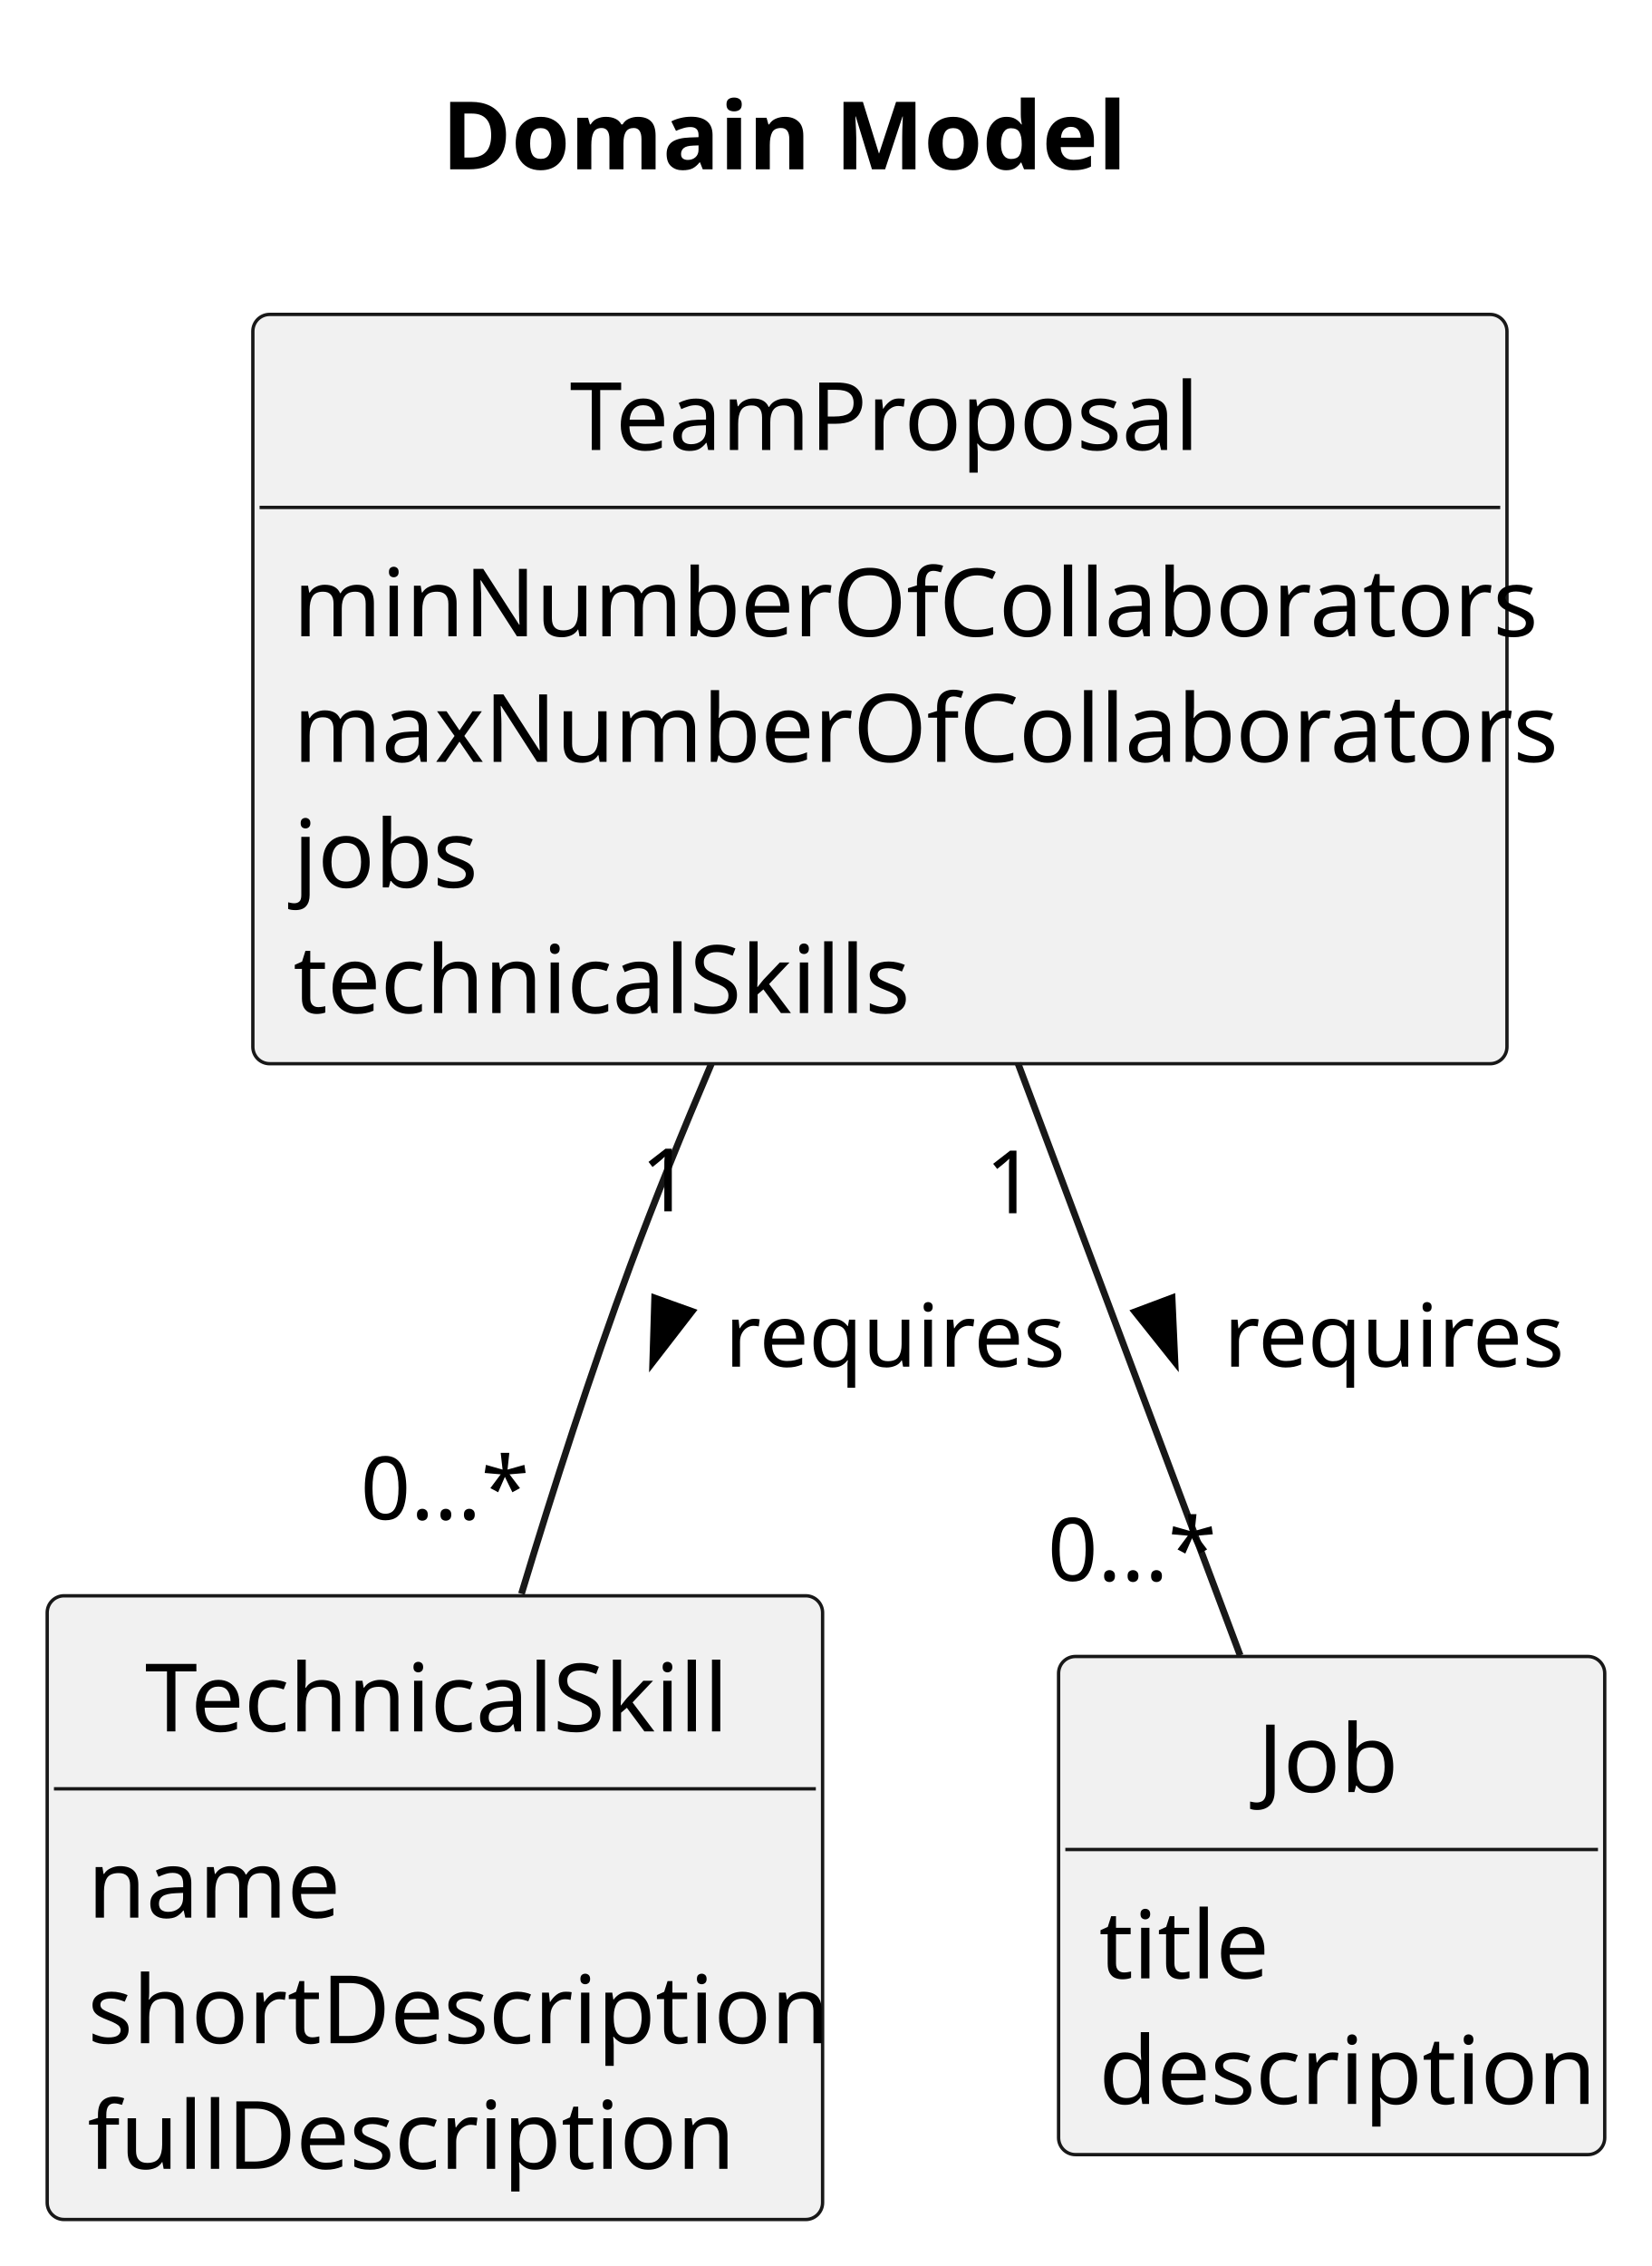
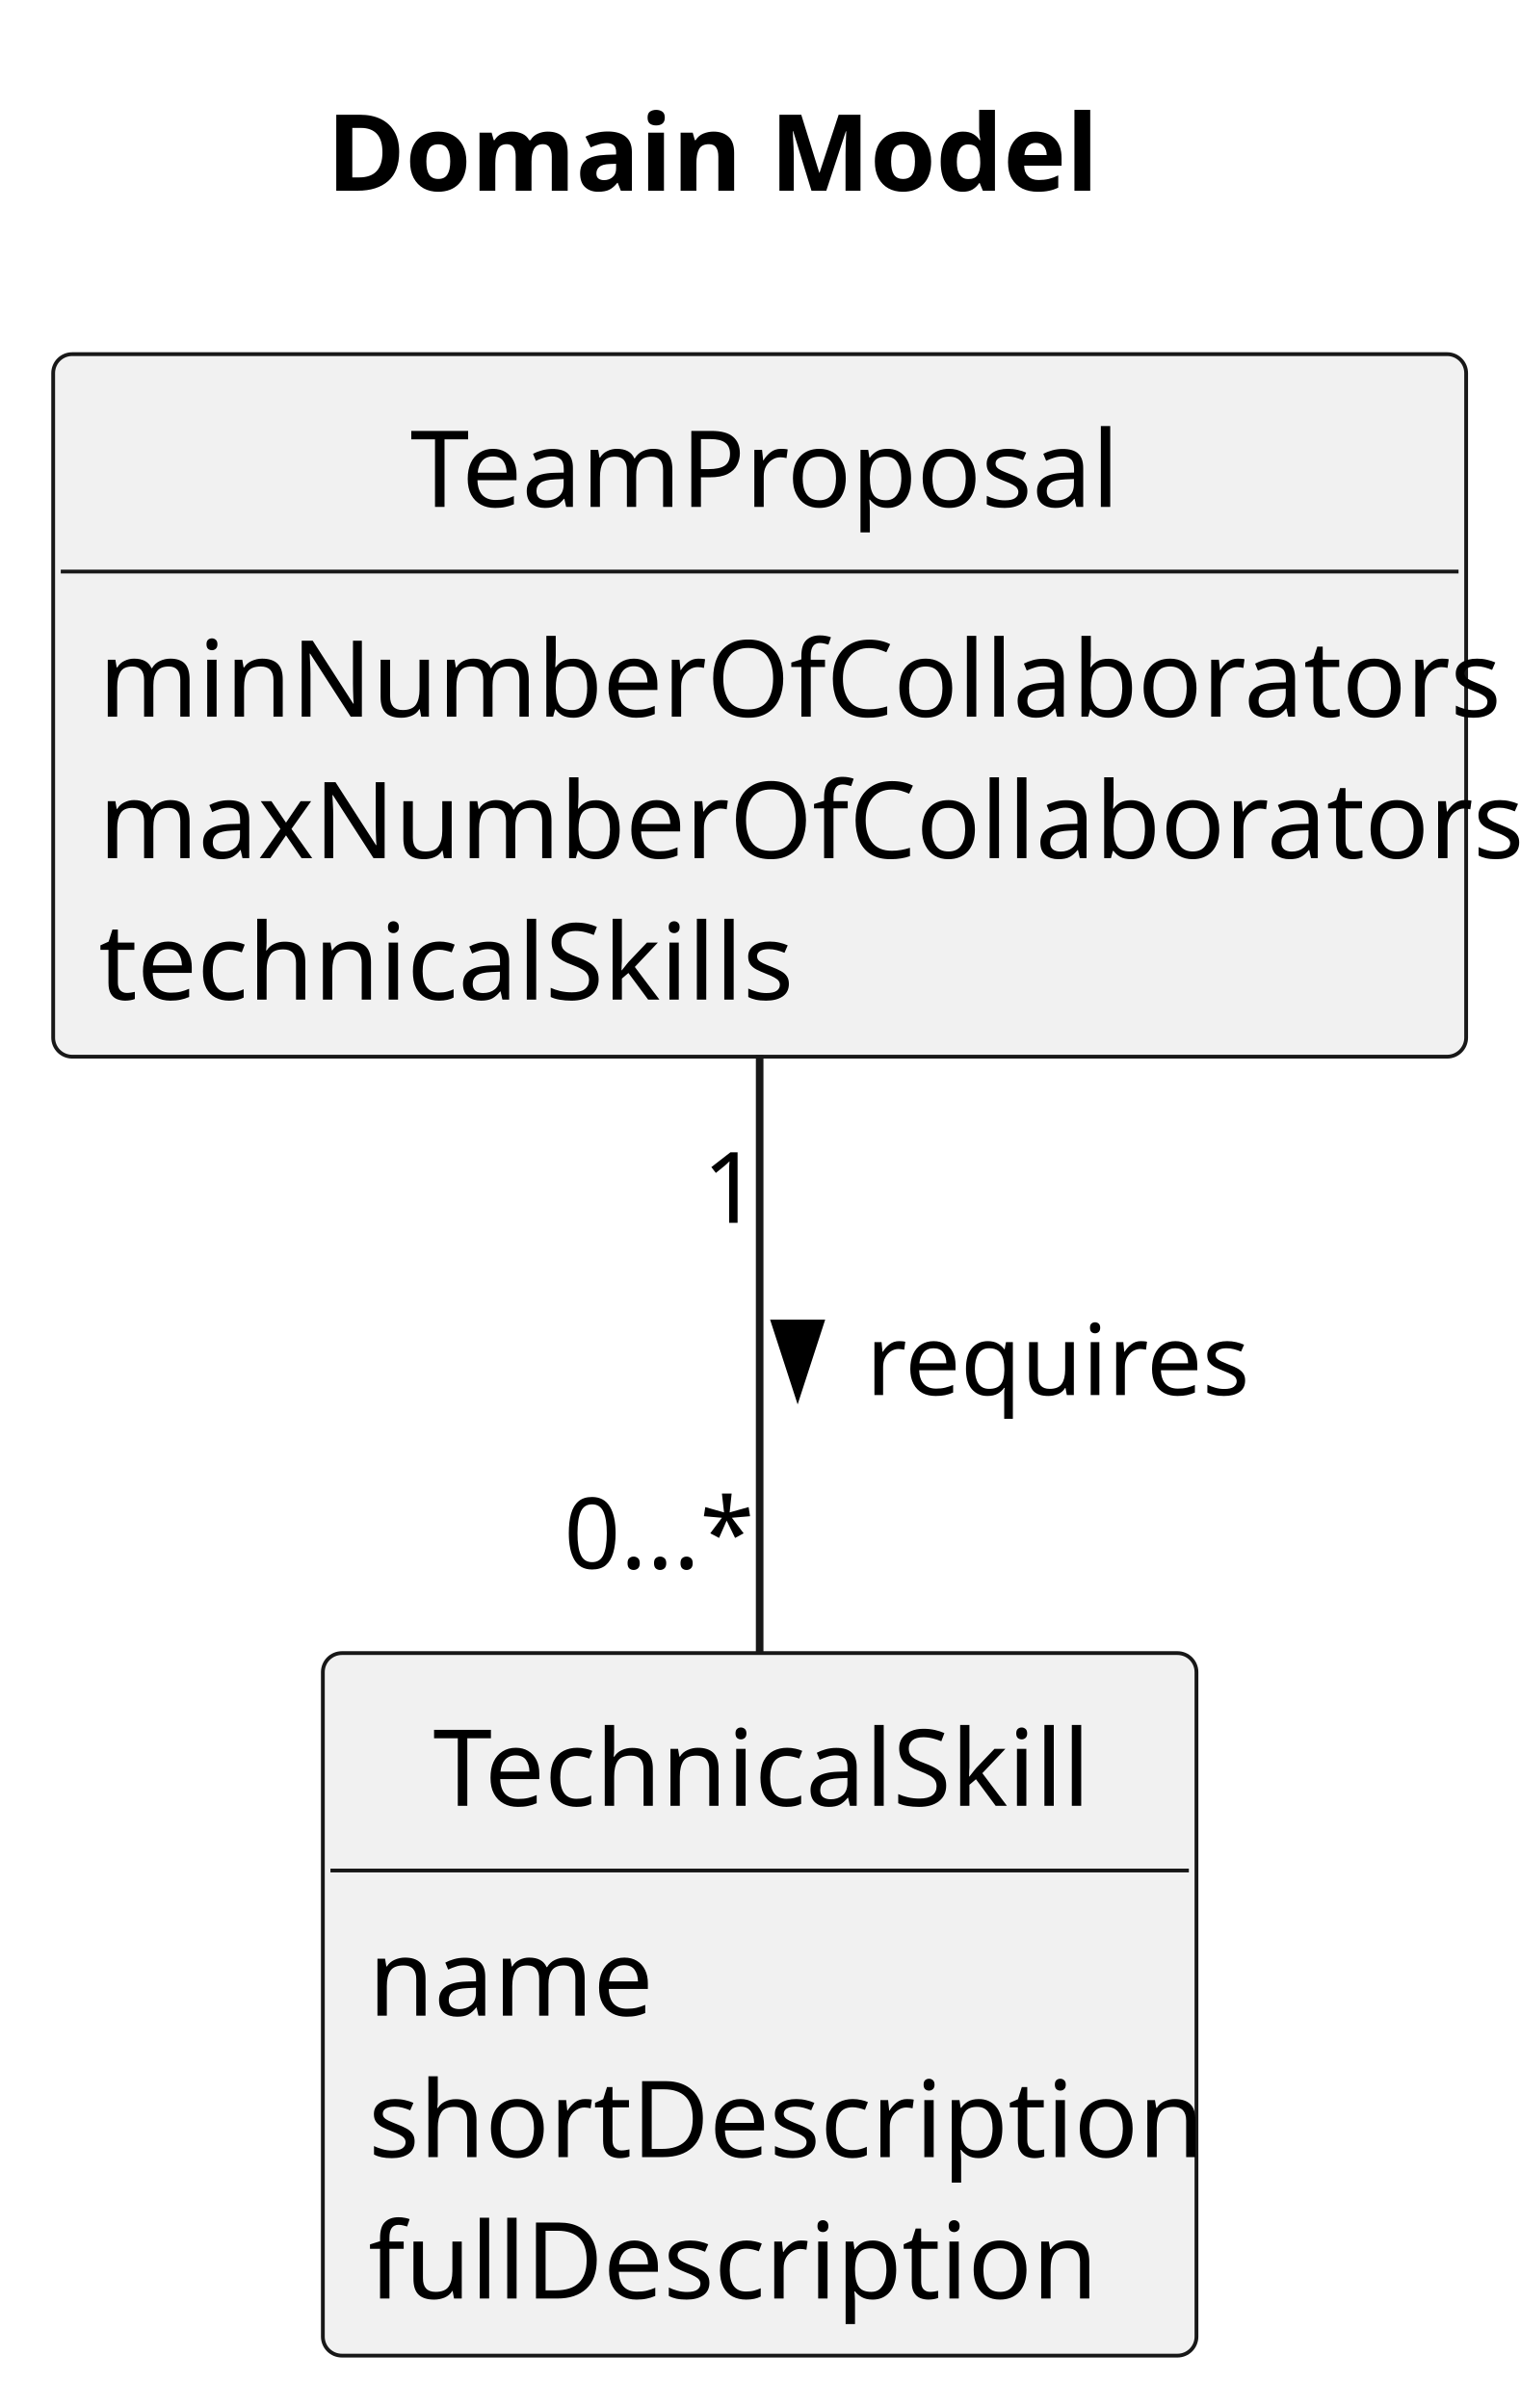
- <svg xmlns="http://www.w3.org/2000/svg" contentStyleType="text/css" height="336px" preserveAspectRatio="none" style="width:245px;height:336px;background:#FFFFFF;" version="1.1" viewBox="0 0 245 336" width="245px" zoomAndPan="magnify">
+ <svg xmlns="http://www.w3.org/2000/svg" contentStyleType="text/css" height="317px" preserveAspectRatio="none" style="width:200px;height:317px;background:#FFFFFF;" version="1.1" viewBox="0 0 200 317" width="200px" zoomAndPan="magnify">
  <defs />
  <g>
-     <text fill="#000000" font-family="sans-serif" font-size="14" font-weight="bold" lengthAdjust="spacing" textLength="100" x="65.5" y="25.107">Domain Model</text>
+     <text fill="#000000" font-family="sans-serif" font-size="14" font-weight="bold" lengthAdjust="spacing" textLength="100" x="43" y="25.107">Domain Model</text>
    <g id="elem_TeamProposal">
-       <rect codeLine="7" fill="#F1F1F1" height="111.106" id="TeamProposal" rx="2.5" ry="2.5" style="stroke:#181818;stroke-width:0.5;" width="186" x="37.5" y="46.621" />
-       <text fill="#000000" font-family="sans-serif" font-size="14" lengthAdjust="spacing" textLength="92" x="84.5" y="66.728">TeamProposal</text>
-       <line style="stroke:#181818;stroke-width:0.5;" x1="38.5" x2="222.5" y1="75.242" y2="75.242" />
-       <text fill="#000000" font-family="sans-serif" font-size="14" lengthAdjust="spacing" textLength="171" x="43.5" y="94.35">minNumberOfCollaborators</text>
-       <text fill="#000000" font-family="sans-serif" font-size="14" lengthAdjust="spacing" textLength="174" x="43.5" y="112.971">maxNumberOfCollaborators</text>
-       <text fill="#000000" font-family="sans-serif" font-size="14" lengthAdjust="spacing" textLength="26" x="43.5" y="131.592">jobs</text>
-       <text fill="#000000" font-family="sans-serif" font-size="14" lengthAdjust="spacing" textLength="88" x="43.5" y="150.213">technicalSkills</text>
+       <rect codeLine="7" fill="#F1F1F1" height="92.484" id="TeamProposal" rx="2.5" ry="2.5" style="stroke:#181818;stroke-width:0.5;" width="186" x="7" y="46.621" />
+       <text fill="#000000" font-family="sans-serif" font-size="14" lengthAdjust="spacing" textLength="92" x="54" y="66.728">TeamProposal</text>
+       <line style="stroke:#181818;stroke-width:0.5;" x1="8" x2="192" y1="75.242" y2="75.242" />
+       <text fill="#000000" font-family="sans-serif" font-size="14" lengthAdjust="spacing" textLength="171" x="13" y="94.35">minNumberOfCollaborators</text>
+       <text fill="#000000" font-family="sans-serif" font-size="14" lengthAdjust="spacing" textLength="174" x="13" y="112.971">maxNumberOfCollaborators</text>
+       <text fill="#000000" font-family="sans-serif" font-size="14" lengthAdjust="spacing" textLength="88" x="13" y="131.592">technicalSkills</text>
    </g>
    <g id="elem_TechnicalSkill">
-       <rect codeLine="16" fill="#F1F1F1" height="92.484" id="TechnicalSkill" rx="2.5" ry="2.5" style="stroke:#181818;stroke-width:0.5;" width="115" x="7" y="236.621" />
-       <text fill="#000000" font-family="sans-serif" font-size="14" lengthAdjust="spacing" textLength="86" x="21.5" y="256.728">TechnicalSkill</text>
-       <line style="stroke:#181818;stroke-width:0.5;" x1="8" x2="121" y1="265.242" y2="265.242" />
-       <text fill="#000000" font-family="sans-serif" font-size="14" lengthAdjust="spacing" textLength="35" x="13" y="284.35">name</text>
-       <text fill="#000000" font-family="sans-serif" font-size="14" lengthAdjust="spacing" textLength="103" x="13" y="302.971">shortDescription</text>
-       <text fill="#000000" font-family="sans-serif" font-size="14" lengthAdjust="spacing" textLength="89" x="13" y="321.592">fullDescription</text>
-     </g>
-     <g id="elem_Job">
-       <rect codeLine="22" fill="#F1F1F1" height="73.863" id="Job" rx="2.5" ry="2.5" style="stroke:#181818;stroke-width:0.5;" width="81" x="157" y="245.621" />
-       <text fill="#000000" font-family="sans-serif" font-size="14" lengthAdjust="spacing" textLength="22" x="186.5" y="265.728">Job</text>
-       <line style="stroke:#181818;stroke-width:0.5;" x1="158" x2="237" y1="274.242" y2="274.242" />
-       <text fill="#000000" font-family="sans-serif" font-size="14" lengthAdjust="spacing" textLength="22" x="163" y="293.35">title</text>
-       <text fill="#000000" font-family="sans-serif" font-size="14" lengthAdjust="spacing" textLength="69" x="163" y="311.971">description</text>
+       <rect codeLine="15" fill="#F1F1F1" height="92.484" id="TechnicalSkill" rx="2.5" ry="2.5" style="stroke:#181818;stroke-width:0.5;" width="115" x="42.5" y="217.621" />
+       <text fill="#000000" font-family="sans-serif" font-size="14" lengthAdjust="spacing" textLength="86" x="57" y="237.728">TechnicalSkill</text>
+       <line style="stroke:#181818;stroke-width:0.5;" x1="43.5" x2="156.5" y1="246.242" y2="246.242" />
+       <text fill="#000000" font-family="sans-serif" font-size="14" lengthAdjust="spacing" textLength="35" x="48.5" y="265.35">name</text>
+       <text fill="#000000" font-family="sans-serif" font-size="14" lengthAdjust="spacing" textLength="103" x="48.5" y="283.971">shortDescription</text>
+       <text fill="#000000" font-family="sans-serif" font-size="14" lengthAdjust="spacing" textLength="89" x="48.5" y="302.592">fullDescription</text>
    </g>
    <g id="link_TeamProposal_TechnicalSkill">
-       <path codeLine="28" d="M105.5,157.751 C101.3,167.611 97.13,177.861 93.5,187.621 C87.67,203.311 82.05,220.761 77.34,236.331 " fill="none" id="TeamProposal-TechnicalSkill" style="stroke:#181818;stroke-width:1.0;" />
-       <polygon fill="#000000" points="96.813,201.974,102.631,194.45,97.098,192.467,96.813,201.974" style="stroke:#000000;stroke-width:1.0;" />
-       <text fill="#000000" font-family="sans-serif" font-size="13" lengthAdjust="spacing" textLength="46" x="107.5" y="202.649">requires</text>
-       <text fill="#000000" font-family="sans-serif" font-size="13" lengthAdjust="spacing" textLength="7" x="95.027" y="179.607">1</text>
-       <text fill="#000000" font-family="sans-serif" font-size="13" lengthAdjust="spacing" textLength="24" x="53.463" y="225.298">0...*</text>
-     </g>
-     <g id="link_TeamProposal_Job">
-       <path codeLine="29" d="M150.97,157.651 C161.66,186.151 174.46,220.251 183.93,245.461 " fill="none" id="TeamProposal-Job" style="stroke:#181818;stroke-width:1.0;" />
-       <polygon fill="#000000" points="174.257,201.948,173.83,192.447,168.327,194.512,174.257,201.948" style="stroke:#000000;stroke-width:1.0;" />
-       <text fill="#000000" font-family="sans-serif" font-size="13" lengthAdjust="spacing" textLength="46" x="181.5" y="202.649">requires</text>
-       <text fill="#000000" font-family="sans-serif" font-size="13" lengthAdjust="spacing" textLength="7" x="146.144" y="179.895">1</text>
-       <text fill="#000000" font-family="sans-serif" font-size="13" lengthAdjust="spacing" textLength="24" x="155.375" y="234.394">0...*</text>
+       <path codeLine="23" d="M100,138.911 C100,163.251 100,193.181 100,217.501 " fill="none" id="TeamProposal-TechnicalSkill" style="stroke:#181818;stroke-width:1.0;" />
+       <polygon fill="#000000" points="105,183.267,107.939,174.221,102.061,174.221,105,183.267" style="stroke:#000000;stroke-width:1.0;" />
+       <text fill="#000000" font-family="sans-serif" font-size="13" lengthAdjust="spacing" textLength="46" x="114" y="183.649">requires</text>
+       <text fill="#000000" font-family="sans-serif" font-size="13" lengthAdjust="spacing" textLength="7" x="92.486" y="160.972">1</text>
+       <text fill="#000000" font-family="sans-serif" font-size="13" lengthAdjust="spacing" textLength="24" x="74.237" y="206.493">0...*</text>
    </g>
  </g>
</svg>
